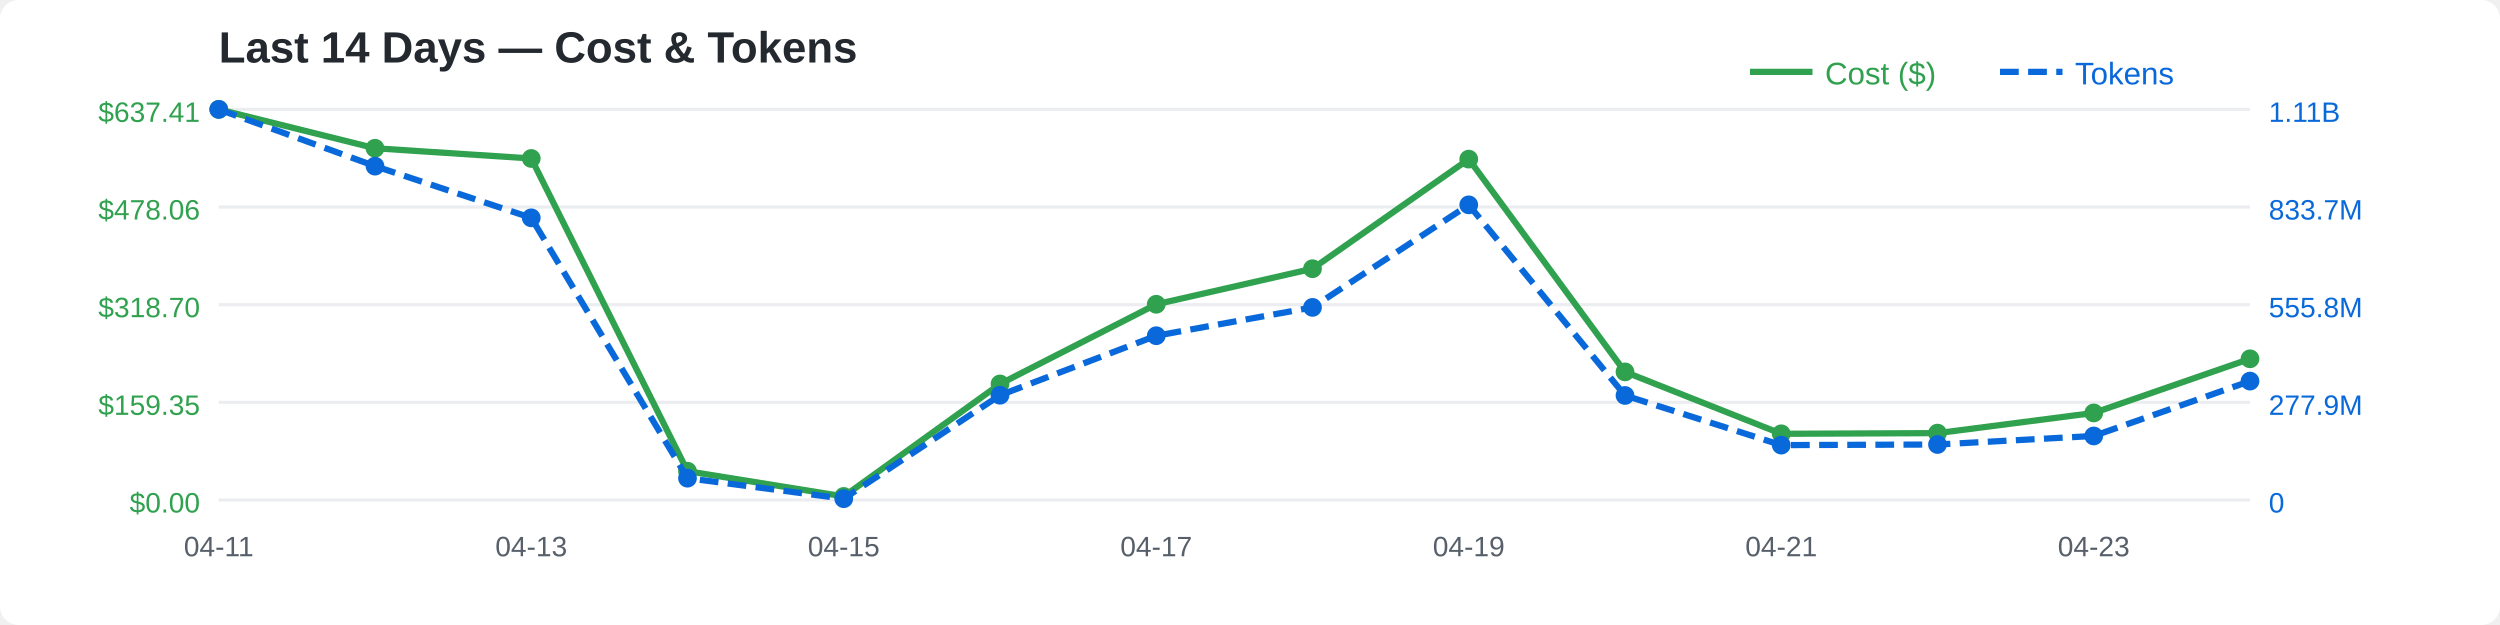
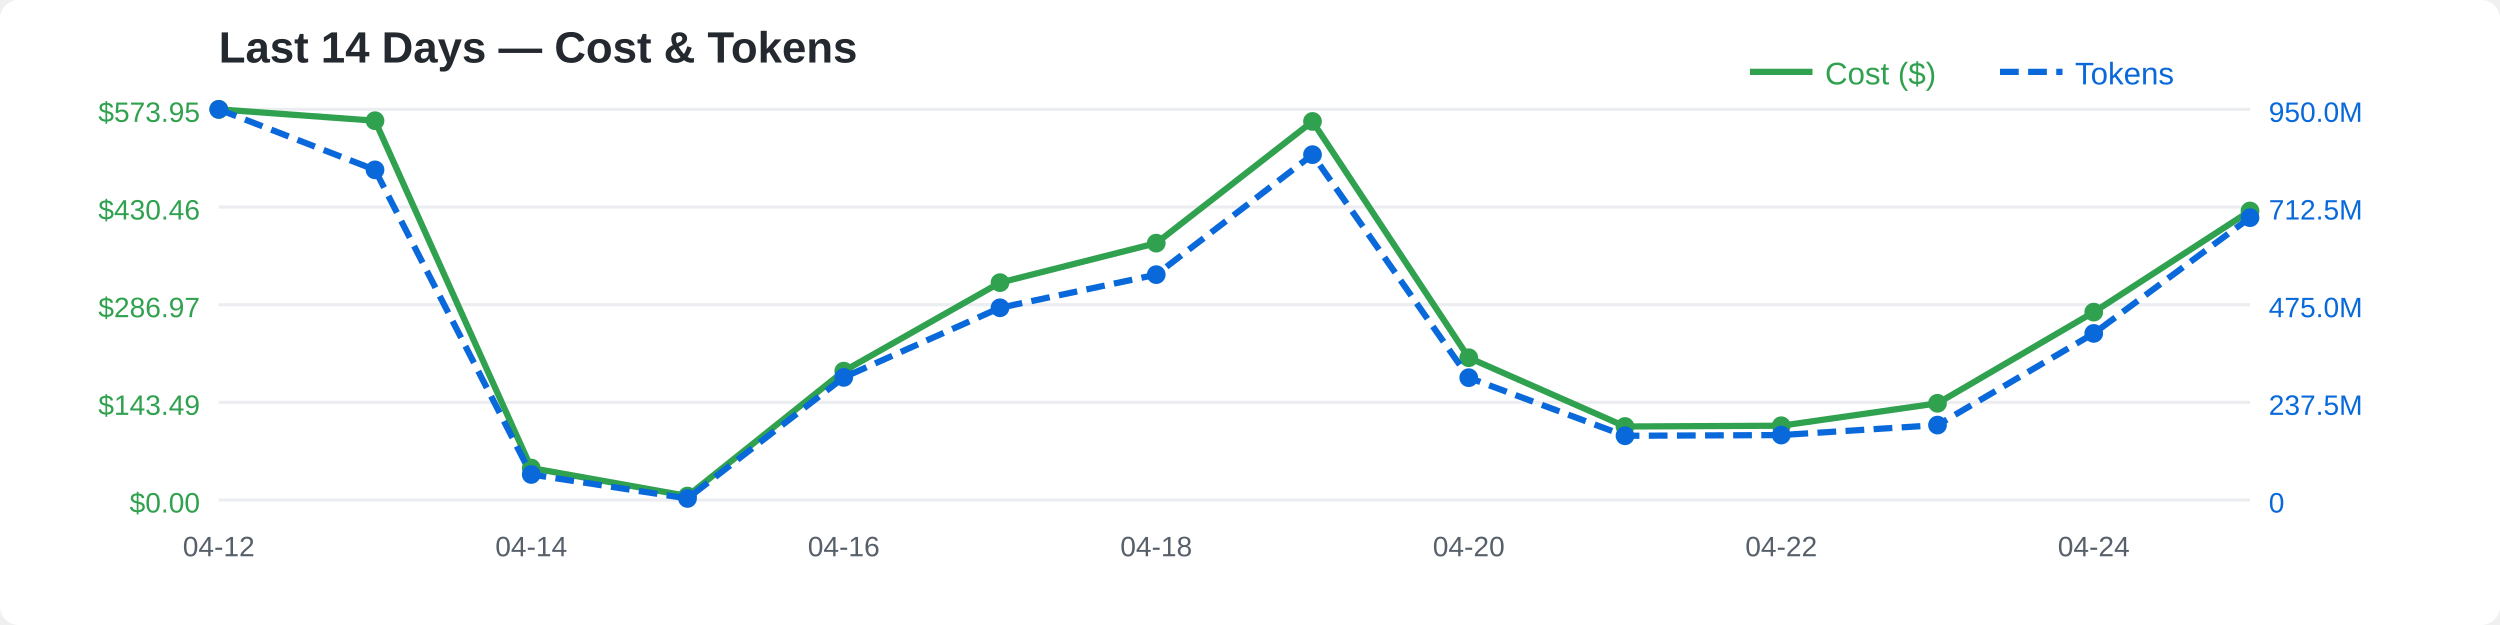
<svg xmlns="http://www.w3.org/2000/svg" width="800" height="200" viewBox="0 0 800 200">
  <rect width="800" height="200" fill="#ffffff" rx="6" />
  <text x="70" y="20" font-family="Arial, sans-serif" font-size="14" fill="#24292f" font-weight="bold">Last 14 Days — Cost &amp; Tokens</text>
  <line x1="70" y1="35.0" x2="720" y2="35.0" stroke="#ebedf0" stroke-width="1" />
  <line x1="70" y1="66.25" x2="720" y2="66.25" stroke="#ebedf0" stroke-width="1" />
  <line x1="70" y1="97.5" x2="720" y2="97.5" stroke="#ebedf0" stroke-width="1" />
  <line x1="70" y1="128.75" x2="720" y2="128.75" stroke="#ebedf0" stroke-width="1" />
  <line x1="70" y1="160.0" x2="720" y2="160.0" stroke="#ebedf0" stroke-width="1" />
-   <text x="70.0" y="178" font-family="Arial, sans-serif" font-size="9" fill="#57606a" text-anchor="middle">04-11</text>
-   <text x="170.0" y="178" font-family="Arial, sans-serif" font-size="9" fill="#57606a" text-anchor="middle">04-13</text>
-   <text x="270.0" y="178" font-family="Arial, sans-serif" font-size="9" fill="#57606a" text-anchor="middle">04-15</text>
-   <text x="370.0" y="178" font-family="Arial, sans-serif" font-size="9" fill="#57606a" text-anchor="middle">04-17</text>
-   <text x="470.0" y="178" font-family="Arial, sans-serif" font-size="9" fill="#57606a" text-anchor="middle">04-19</text>
-   <text x="570.0" y="178" font-family="Arial, sans-serif" font-size="9" fill="#57606a" text-anchor="middle">04-21</text>
-   <text x="670.0" y="178" font-family="Arial, sans-serif" font-size="9" fill="#57606a" text-anchor="middle">04-23</text>
-   <text x="64" y="39.0" font-family="Arial, sans-serif" font-size="9" fill="#30a14e" text-anchor="end">$637.41</text>
-   <text x="64" y="70.25" font-family="Arial, sans-serif" font-size="9" fill="#30a14e" text-anchor="end">$478.06</text>
-   <text x="64" y="101.5" font-family="Arial, sans-serif" font-size="9" fill="#30a14e" text-anchor="end">$318.70</text>
-   <text x="64" y="132.75" font-family="Arial, sans-serif" font-size="9" fill="#30a14e" text-anchor="end">$159.35</text>
+   <text x="70.0" y="178" font-family="Arial, sans-serif" font-size="9" fill="#57606a" text-anchor="middle">04-12</text>
+   <text x="170.0" y="178" font-family="Arial, sans-serif" font-size="9" fill="#57606a" text-anchor="middle">04-14</text>
+   <text x="270.0" y="178" font-family="Arial, sans-serif" font-size="9" fill="#57606a" text-anchor="middle">04-16</text>
+   <text x="370.0" y="178" font-family="Arial, sans-serif" font-size="9" fill="#57606a" text-anchor="middle">04-18</text>
+   <text x="470.0" y="178" font-family="Arial, sans-serif" font-size="9" fill="#57606a" text-anchor="middle">04-20</text>
+   <text x="570.0" y="178" font-family="Arial, sans-serif" font-size="9" fill="#57606a" text-anchor="middle">04-22</text>
+   <text x="670.0" y="178" font-family="Arial, sans-serif" font-size="9" fill="#57606a" text-anchor="middle">04-24</text>
+   <text x="64" y="39.0" font-family="Arial, sans-serif" font-size="9" fill="#30a14e" text-anchor="end">$573.95</text>
+   <text x="64" y="70.25" font-family="Arial, sans-serif" font-size="9" fill="#30a14e" text-anchor="end">$430.46</text>
+   <text x="64" y="101.5" font-family="Arial, sans-serif" font-size="9" fill="#30a14e" text-anchor="end">$286.97</text>
+   <text x="64" y="132.75" font-family="Arial, sans-serif" font-size="9" fill="#30a14e" text-anchor="end">$143.49</text>
  <text x="64" y="164.0" font-family="Arial, sans-serif" font-size="9" fill="#30a14e" text-anchor="end">$0.00</text>
-   <text x="726" y="39.0" font-family="Arial, sans-serif" font-size="9" fill="#0969da">1.11B</text>
-   <text x="726" y="70.25" font-family="Arial, sans-serif" font-size="9" fill="#0969da">833.7M</text>
-   <text x="726" y="101.5" font-family="Arial, sans-serif" font-size="9" fill="#0969da">555.8M</text>
-   <text x="726" y="132.75" font-family="Arial, sans-serif" font-size="9" fill="#0969da">277.9M</text>
+   <text x="726" y="39.0" font-family="Arial, sans-serif" font-size="9" fill="#0969da">950.0M</text>
+   <text x="726" y="70.25" font-family="Arial, sans-serif" font-size="9" fill="#0969da">712.5M</text>
+   <text x="726" y="101.5" font-family="Arial, sans-serif" font-size="9" fill="#0969da">475.0M</text>
+   <text x="726" y="132.75" font-family="Arial, sans-serif" font-size="9" fill="#0969da">237.5M</text>
  <text x="726" y="164.0" font-family="Arial, sans-serif" font-size="9" fill="#0969da">0</text>
-   <polyline points="70.0,35.0 120.0,47.446 170.0,50.711 220.0,150.786 270.0,158.859 320.0,122.867 370.0,97.368 420.0,85.989 470.0,50.921 520.0,119.007 570.0,138.818 620.0,138.599 670.0,132.139 720.0,114.819" fill="none" stroke="#30a14e" stroke-width="2" />
+   <polyline points="70.0,35.0 120.0,38.627 170.0,149.767 220.0,158.733 270.0,118.761 320.0,90.443 370.0,77.805 420.0,38.86 470.0,114.474 520.0,136.476 570.0,136.233 620.0,129.058 670.0,99.877 720.0,67.51" fill="none" stroke="#30a14e" stroke-width="2" />
  <circle cx="70.0" cy="35.0" r="3" fill="#30a14e">
    </circle>
-   <circle cx="120.0" cy="47.446" r="3" fill="#30a14e">
+   <circle cx="120.0" cy="38.627" r="3" fill="#30a14e">
    </circle>
-   <circle cx="170.0" cy="50.711" r="3" fill="#30a14e">
+   <circle cx="170.0" cy="149.767" r="3" fill="#30a14e">
    </circle>
-   <circle cx="220.0" cy="150.786" r="3" fill="#30a14e">
+   <circle cx="220.0" cy="158.733" r="3" fill="#30a14e">
    </circle>
-   <circle cx="270.0" cy="158.859" r="3" fill="#30a14e">
+   <circle cx="270.0" cy="118.761" r="3" fill="#30a14e">
    </circle>
-   <circle cx="320.0" cy="122.867" r="3" fill="#30a14e">
+   <circle cx="320.0" cy="90.443" r="3" fill="#30a14e">
    </circle>
-   <circle cx="370.0" cy="97.368" r="3" fill="#30a14e">
+   <circle cx="370.0" cy="77.805" r="3" fill="#30a14e">
    </circle>
-   <circle cx="420.0" cy="85.989" r="3" fill="#30a14e">
+   <circle cx="420.0" cy="38.86" r="3" fill="#30a14e">
    </circle>
-   <circle cx="470.0" cy="50.921" r="3" fill="#30a14e">
+   <circle cx="470.0" cy="114.474" r="3" fill="#30a14e">
    </circle>
-   <circle cx="520.0" cy="119.007" r="3" fill="#30a14e">
+   <circle cx="520.0" cy="136.476" r="3" fill="#30a14e">
    </circle>
-   <circle cx="570.0" cy="138.818" r="3" fill="#30a14e">
+   <circle cx="570.0" cy="136.233" r="3" fill="#30a14e">
    </circle>
-   <circle cx="620.0" cy="138.599" r="3" fill="#30a14e">
+   <circle cx="620.0" cy="129.058" r="3" fill="#30a14e">
    </circle>
-   <circle cx="670.0" cy="132.139" r="3" fill="#30a14e">
+   <circle cx="670.0" cy="99.877" r="3" fill="#30a14e">
    </circle>
-   <circle cx="720.0" cy="114.819" r="3" fill="#30a14e">
+   <circle cx="720.0" cy="67.51" r="3" fill="#30a14e">
    </circle>
-   <polyline points="70.0,35.0 120.0,53.167 170.0,69.711 220.0,153.022 270.0,159.581 320.0,126.472 370.0,107.43 420.0,98.366 470.0,65.551 520.0,126.551 570.0,142.435 620.0,142.241 670.0,139.511 720.0,121.953" fill="none" stroke="#0969da" stroke-width="2" stroke-dasharray="6,3" />
+   <polyline points="70.0,35.0 120.0,54.357 170.0,151.835 220.0,159.51 270.0,120.77 320.0,98.49 370.0,87.885 420.0,49.49 470.0,120.862 520.0,139.448 570.0,139.221 620.0,136.027 670.0,106.692 720.0,69.652" fill="none" stroke="#0969da" stroke-width="2" stroke-dasharray="6,3" />
  <circle cx="70.0" cy="35.0" r="3" fill="#0969da">
    </circle>
-   <circle cx="120.0" cy="53.167" r="3" fill="#0969da">
+   <circle cx="120.0" cy="54.357" r="3" fill="#0969da">
    </circle>
-   <circle cx="170.0" cy="69.711" r="3" fill="#0969da">
+   <circle cx="170.0" cy="151.835" r="3" fill="#0969da">
    </circle>
-   <circle cx="220.0" cy="153.022" r="3" fill="#0969da">
+   <circle cx="220.0" cy="159.51" r="3" fill="#0969da">
    </circle>
-   <circle cx="270.0" cy="159.581" r="3" fill="#0969da">
+   <circle cx="270.0" cy="120.77" r="3" fill="#0969da">
    </circle>
-   <circle cx="320.0" cy="126.472" r="3" fill="#0969da">
+   <circle cx="320.0" cy="98.49" r="3" fill="#0969da">
    </circle>
-   <circle cx="370.0" cy="107.43" r="3" fill="#0969da">
+   <circle cx="370.0" cy="87.885" r="3" fill="#0969da">
    </circle>
-   <circle cx="420.0" cy="98.366" r="3" fill="#0969da">
+   <circle cx="420.0" cy="49.49" r="3" fill="#0969da">
    </circle>
-   <circle cx="470.0" cy="65.551" r="3" fill="#0969da">
+   <circle cx="470.0" cy="120.862" r="3" fill="#0969da">
    </circle>
-   <circle cx="520.0" cy="126.551" r="3" fill="#0969da">
+   <circle cx="520.0" cy="139.448" r="3" fill="#0969da">
    </circle>
-   <circle cx="570.0" cy="142.435" r="3" fill="#0969da">
+   <circle cx="570.0" cy="139.221" r="3" fill="#0969da">
    </circle>
-   <circle cx="620.0" cy="142.241" r="3" fill="#0969da">
+   <circle cx="620.0" cy="136.027" r="3" fill="#0969da">
    </circle>
-   <circle cx="670.0" cy="139.511" r="3" fill="#0969da">
+   <circle cx="670.0" cy="106.692" r="3" fill="#0969da">
    </circle>
-   <circle cx="720.0" cy="121.953" r="3" fill="#0969da">
+   <circle cx="720.0" cy="69.652" r="3" fill="#0969da">
    </circle>
  <line x1="560" y1="23" x2="580" y2="23" stroke="#30a14e" stroke-width="2" />
  <text x="584" y="27" font-family="Arial, sans-serif" font-size="10" fill="#30a14e">Cost ($)</text>
  <line x1="640" y1="23" x2="660" y2="23" stroke="#0969da" stroke-width="2" stroke-dasharray="6,3" />
  <text x="664" y="27" font-family="Arial, sans-serif" font-size="10" fill="#0969da">Tokens</text>
</svg>
